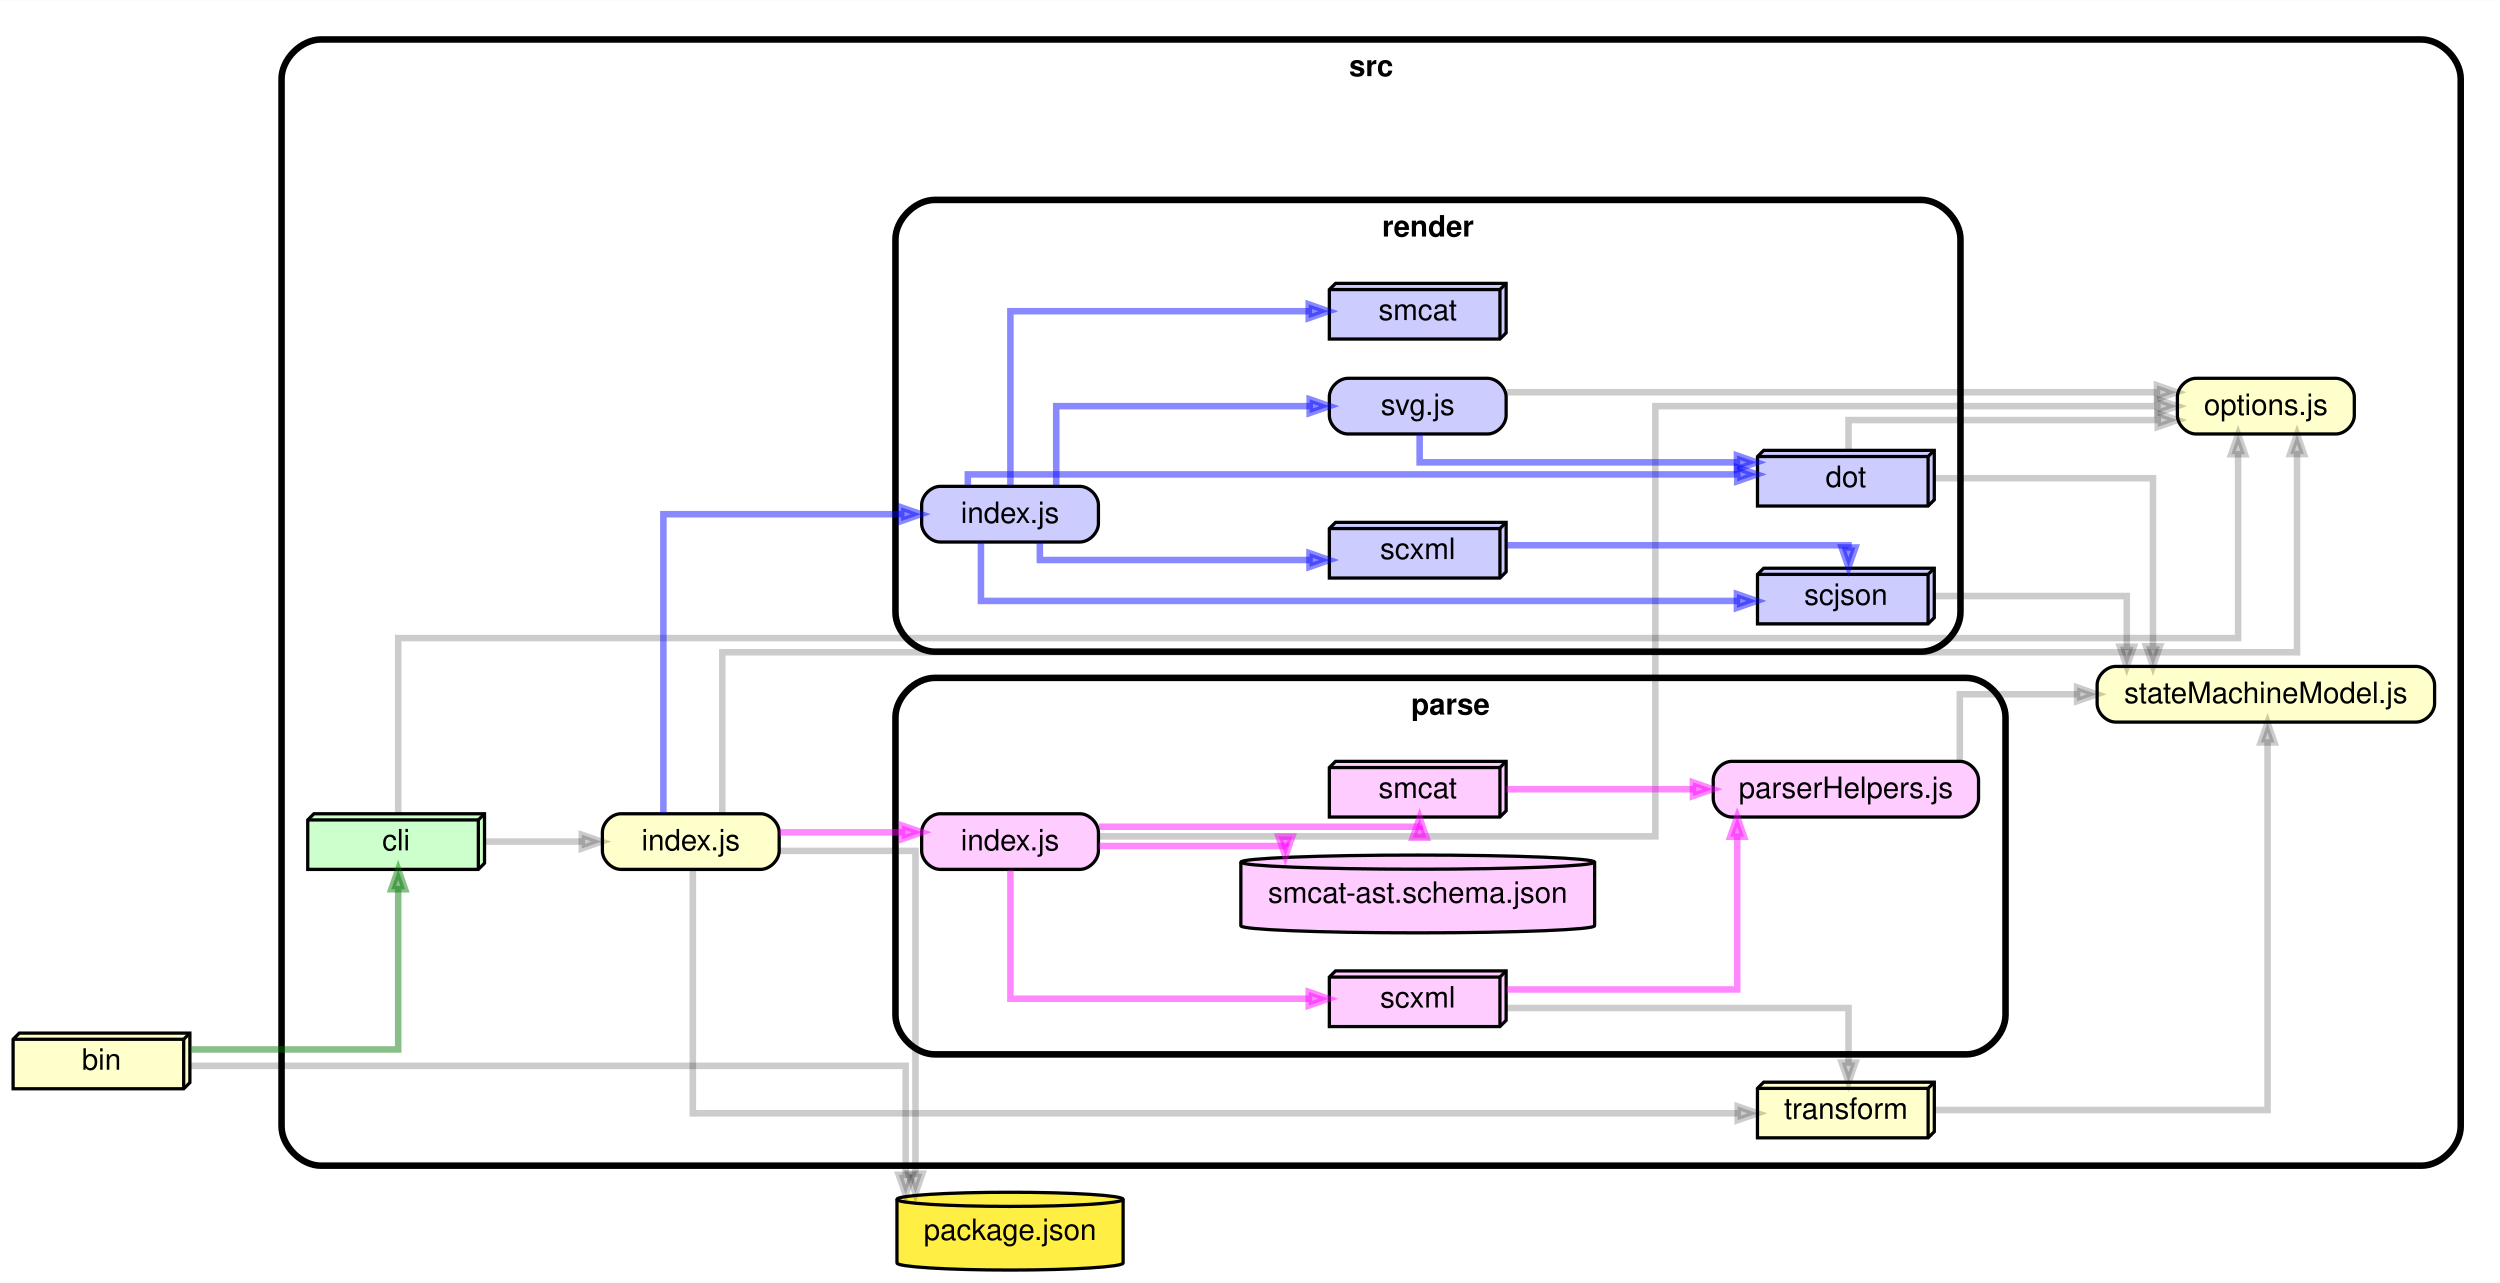
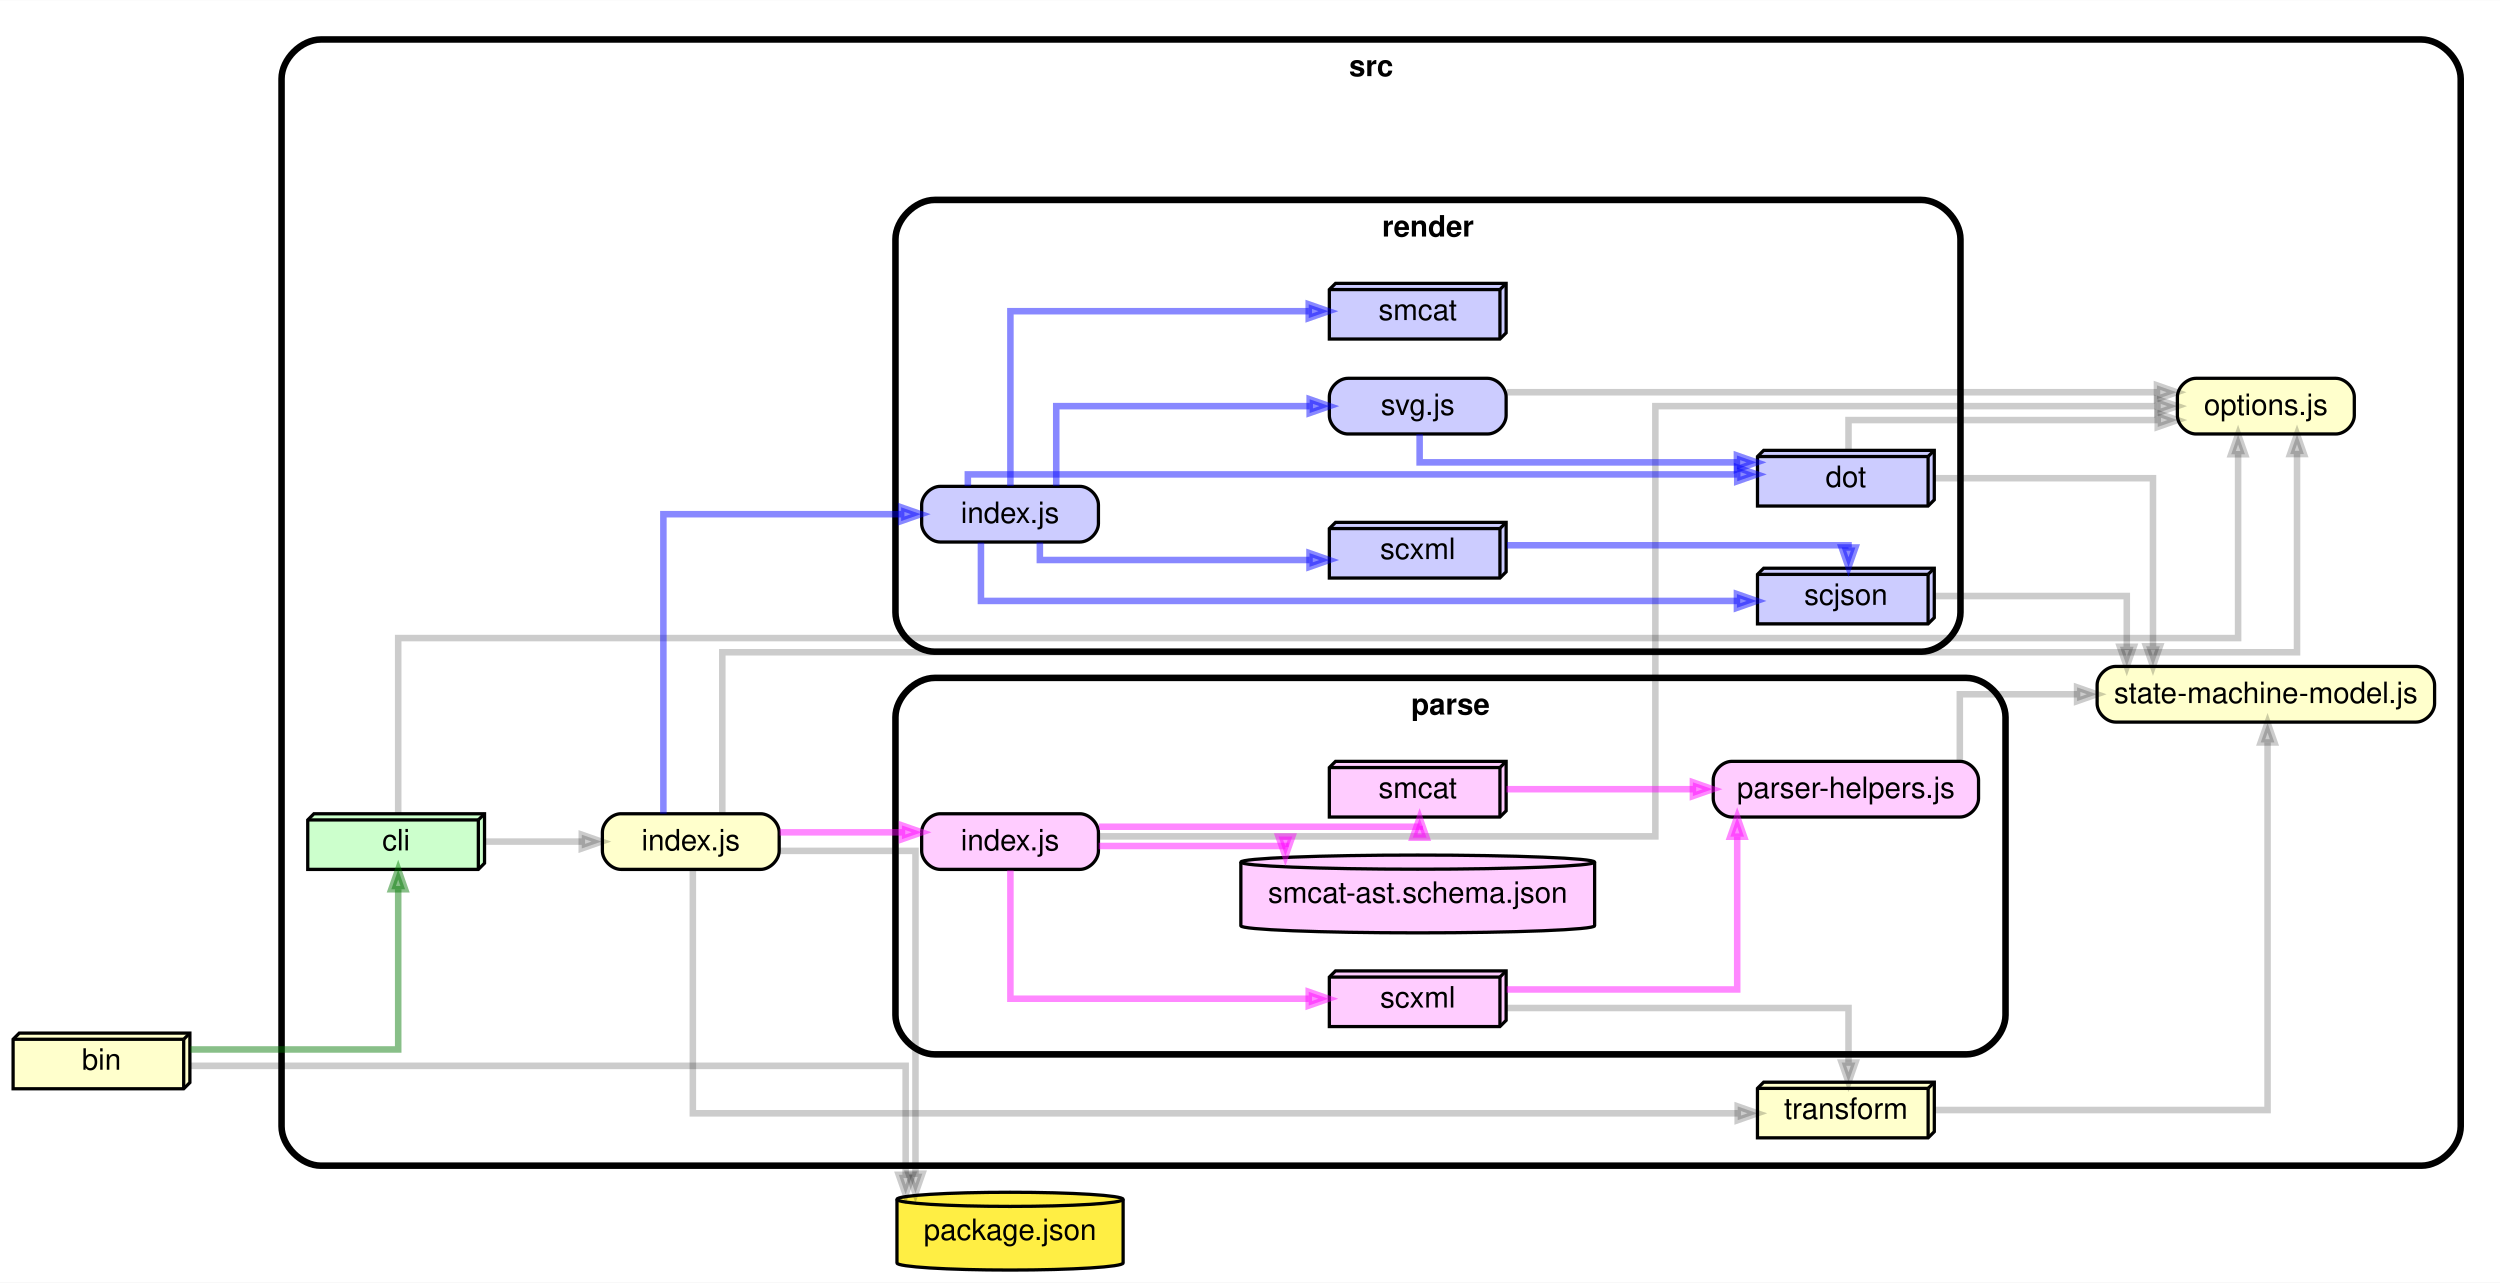
<svg xmlns="http://www.w3.org/2000/svg" xmlns:xlink="http://www.w3.org/1999/xlink" width="764pt" height="392pt" viewBox="0.00 0.00 763.63 391.69">
  <g id="graph0" class="graph" transform="scale(1 1) rotate(0) translate(4 387.69)">
    <polygon fill="white" stroke="transparent" points="-4,4 -4,-387.69 759.63,-387.69 759.63,4 -4,4" />
    <g id="clust1" class="cluster">
      <path fill="#ffffff" stroke="black" stroke-width="2" d="M94,-31.69C94,-31.69 735.63,-31.69 735.63,-31.69 741.63,-31.69 747.63,-37.69 747.63,-43.69 747.63,-43.69 747.63,-363.69 747.63,-363.69 747.63,-369.69 741.63,-375.69 735.63,-375.69 735.63,-375.69 94,-375.69 94,-375.69 88,-375.69 82,-369.69 82,-363.69 82,-363.69 82,-43.69 82,-43.69 82,-37.69 88,-31.69 94,-31.69" />
      <text text-anchor="middle" x="414.82" y="-364.49" font-family="Helvetica,sans-Serif" font-weight="bold" font-size="9.00">src</text>
    </g>
    <g id="clust2" class="cluster">
      <path fill="#ffffff" stroke="black" stroke-width="2" d="M281.52,-65.69C281.52,-65.69 596.59,-65.69 596.59,-65.69 602.59,-65.69 608.59,-71.69 608.59,-77.69 608.59,-77.69 608.59,-168.69 608.59,-168.69 608.59,-174.69 602.59,-180.69 596.59,-180.69 596.59,-180.69 281.52,-180.69 281.52,-180.69 275.52,-180.69 269.52,-174.69 269.52,-168.69 269.52,-168.69 269.52,-77.69 269.52,-77.69 269.52,-71.69 275.52,-65.69 281.52,-65.69" />
      <text text-anchor="middle" x="439.05" y="-169.49" font-family="Helvetica,sans-Serif" font-weight="bold" font-size="9.00">parse</text>
    </g>
    <g id="clust3" class="cluster">
      <path fill="#ffffff" stroke="black" stroke-width="2" d="M281.52,-188.69C281.52,-188.69 582.83,-188.69 582.83,-188.69 588.83,-188.69 594.83,-194.69 594.83,-200.69 594.83,-200.69 594.83,-314.69 594.83,-314.69 594.83,-320.69 588.83,-326.69 582.83,-326.69 582.83,-326.69 281.52,-326.69 281.52,-326.69 275.52,-326.69 269.52,-320.69 269.52,-314.69 269.52,-314.69 269.52,-200.69 269.52,-200.69 269.52,-194.69 275.52,-188.69 281.52,-188.69" />
      <text text-anchor="middle" x="432.17" y="-315.49" font-family="Helvetica,sans-Serif" font-weight="bold" font-size="9.00">render</text>
    </g>
    <g id="node1" class="node">
      <g id="a_node1">
        <a xlink:href="https://github.com/sverweij/state-machine-cat/blob/develop/bin" xlink:title="bin">
          <polygon fill="#ffffcc" stroke="black" points="54,-72.19 1.89,-72.19 0,-70.3 0,-55.19 52.11,-55.19 54,-57.08 54,-72.19" />
          <polyline fill="none" stroke="black" points="52.11,-70.3 0,-70.3 " />
          <polyline fill="none" stroke="black" points="52.11,-70.3 52.11,-55.19 " />
          <polyline fill="none" stroke="black" points="52.11,-70.3 54,-72.19 " />
          <text text-anchor="middle" x="27" y="-60.99" font-family="Helvetica,sans-Serif" font-size="9.00">bin</text>
        </a>
      </g>
    </g>
    <g id="node2" class="node">
      <g id="a_node2">
        <a xlink:href="https://github.com/sverweij/state-machine-cat/blob/develop/package.json" xlink:title="package.json">
          <path fill="#ffee44" stroke="black" d="M339.06,-21.41C339.06,-22.6 323.58,-23.57 304.52,-23.57 285.46,-23.57 269.98,-22.6 269.98,-21.41 269.98,-21.41 269.98,-1.97 269.98,-1.97 269.98,-0.78 285.46,0.19 304.52,0.19 323.58,0.19 339.06,-0.78 339.06,-1.97 339.06,-1.97 339.06,-21.41 339.06,-21.41" />
          <path fill="none" stroke="black" d="M339.06,-21.41C339.06,-20.21 323.58,-19.25 304.52,-19.25 285.46,-19.25 269.98,-20.21 269.98,-21.41" />
          <text text-anchor="middle" x="304.52" y="-8.99" font-family="Helvetica,sans-Serif" font-size="9.00">package.json</text>
        </a>
      </g>
    </g>
    <g id="edge1" class="edge">
      <path fill="none" stroke="#000000" stroke-width="2" stroke-opacity="0.2" d="M54.23,-62.19C118.18,-62.19 272.63,-62.19 272.63,-62.19 272.63,-62.19 272.63,-28.9 272.63,-28.9" />
      <polygon fill="#000000" fill-opacity="0.2" stroke="#000000" stroke-width="2" stroke-opacity="0.2" points="274.73,-28.9 272.63,-22.9 270.53,-28.9 274.73,-28.9" />
    </g>
    <g id="node3" class="node">
      <g id="a_node3">
        <a xlink:href="https://github.com/sverweij/state-machine-cat/blob/develop/src/cli" xlink:title="cli">
          <polygon fill="#ccffcc" stroke="black" points="144,-139.19 91.89,-139.19 90,-137.3 90,-122.19 142.11,-122.19 144,-124.08 144,-139.19" />
          <polyline fill="none" stroke="black" points="142.11,-137.3 90,-137.3 " />
          <polyline fill="none" stroke="black" points="142.11,-137.3 142.11,-122.19 " />
          <polyline fill="none" stroke="black" points="142.11,-137.3 144,-139.19 " />
          <text text-anchor="middle" x="117" y="-127.99" font-family="Helvetica,sans-Serif" font-size="9.00">cli</text>
        </a>
      </g>
    </g>
    <g id="edge2" class="edge">
      <path fill="none" stroke="#007700" stroke-width="2" stroke-opacity="0.467" d="M54.19,-67.19C80.89,-67.19 117.63,-67.19 117.63,-67.19 117.63,-67.19 117.63,-116.12 117.63,-116.12" />
      <polygon fill="#007700" fill-opacity="0.467" stroke="#007700" stroke-width="2" stroke-opacity="0.467" points="115.53,-116.12 117.63,-122.12 119.73,-116.12 115.53,-116.12" />
    </g>
    <g id="node4" class="node">
      <g id="a_node4">
        <a xlink:href="https://github.com/sverweij/state-machine-cat/blob/develop/src/index.js" xlink:title="index.js">
          <path fill="#ffffcc" stroke="black" d="M228.33,-139.19C228.33,-139.19 185.67,-139.19 185.67,-139.19 182.83,-139.19 180,-136.35 180,-133.52 180,-133.52 180,-127.85 180,-127.85 180,-125.02 182.83,-122.19 185.67,-122.19 185.67,-122.19 228.33,-122.19 228.33,-122.19 231.17,-122.19 234,-125.02 234,-127.85 234,-127.85 234,-133.52 234,-133.52 234,-136.35 231.17,-139.19 228.33,-139.19" />
          <text text-anchor="middle" x="207" y="-127.99" font-family="Helvetica,sans-Serif" font-size="9.00">index.js</text>
        </a>
      </g>
    </g>
    <g id="edge3" class="edge">
      <path fill="none" stroke="#000000" stroke-width="2" stroke-opacity="0.2" d="M144,-130.69C144,-130.69 173.71,-130.69 173.71,-130.69" />
      <polygon fill="#000000" fill-opacity="0.2" stroke="#000000" stroke-width="2" stroke-opacity="0.2" points="173.71,-132.79 179.71,-130.69 173.7,-128.59 173.71,-132.79" />
    </g>
    <g id="node5" class="node">
      <g id="a_node5">
        <a xlink:href="https://github.com/sverweij/state-machine-cat/blob/develop/src/options.js" xlink:title="options.js">
          <path fill="#ffffcc" stroke="black" d="M709.47,-272.19C709.47,-272.19 666.76,-272.19 666.76,-272.19 663.92,-272.19 661.09,-269.35 661.09,-266.52 661.09,-266.52 661.09,-260.85 661.09,-260.85 661.09,-258.02 663.92,-255.19 666.76,-255.19 666.76,-255.19 709.47,-255.19 709.47,-255.19 712.3,-255.19 715.13,-258.02 715.13,-260.85 715.13,-260.85 715.13,-266.52 715.13,-266.52 715.13,-269.35 712.3,-272.19 709.47,-272.19" />
          <text text-anchor="middle" x="688.11" y="-260.99" font-family="Helvetica,sans-Serif" font-size="9.00">options.js</text>
        </a>
      </g>
    </g>
    <g id="edge4" class="edge">
      <path fill="none" stroke="#000000" stroke-width="2" stroke-opacity="0.2" d="M117.63,-139.33C117.63,-156.41 117.63,-192.85 117.63,-192.85 117.63,-192.85 679.63,-192.85 679.63,-192.85 679.63,-192.85 679.63,-249 679.63,-249" />
      <polygon fill="#000000" fill-opacity="0.2" stroke="#000000" stroke-width="2" stroke-opacity="0.2" points="677.53,-249 679.63,-255 681.73,-249 677.53,-249" />
    </g>
    <g id="edge5" class="edge">
      <path fill="none" stroke="#000000" stroke-width="2" stroke-opacity="0.2" d="M234.13,-127.85C253.31,-127.85 275.63,-127.85 275.63,-127.85 275.63,-127.85 275.63,-29.25 275.63,-29.25" />
      <polygon fill="#000000" fill-opacity="0.2" stroke="#000000" stroke-width="2" stroke-opacity="0.2" points="277.73,-29.25 275.63,-23.25 273.53,-29.25 277.73,-29.25" />
    </g>
    <g id="edge6" class="edge">
      <path fill="none" stroke="#000000" stroke-width="2" stroke-opacity="0.2" d="M216.63,-139.22C216.63,-155.31 216.63,-188.52 216.63,-188.52 216.63,-188.52 697.63,-188.52 697.63,-188.52 697.63,-188.52 697.63,-249.06 697.63,-249.06" />
      <polygon fill="#000000" fill-opacity="0.2" stroke="#000000" stroke-width="2" stroke-opacity="0.2" points="695.53,-249.06 697.63,-255.06 699.73,-249.06 695.53,-249.06" />
    </g>
    <g id="node6" class="node">
      <g id="a_node6">
        <a xlink:href="https://github.com/sverweij/state-machine-cat/blob/develop/src/parse/index.js" xlink:title="index.js">
          <path fill="#ffccff" stroke="black" d="M325.85,-139.19C325.85,-139.19 283.19,-139.19 283.19,-139.19 280.35,-139.19 277.52,-136.35 277.52,-133.52 277.52,-133.52 277.52,-127.85 277.52,-127.85 277.52,-125.02 280.35,-122.19 283.19,-122.19 283.19,-122.19 325.85,-122.19 325.85,-122.19 328.69,-122.19 331.52,-125.02 331.52,-127.85 331.52,-127.85 331.52,-133.52 331.52,-133.52 331.52,-136.35 328.69,-139.19 325.85,-139.19" />
          <text text-anchor="middle" x="304.52" y="-127.99" font-family="Helvetica,sans-Serif" font-size="9.00">index.js</text>
        </a>
      </g>
    </g>
    <g id="edge7" class="edge">
      <path fill="none" stroke="#ff00ff" stroke-width="2" stroke-opacity="0.467" d="M234.16,-133.52C234.16,-133.52 271.5,-133.52 271.5,-133.52" />
      <polygon fill="#ff00ff" fill-opacity="0.467" stroke="#ff00ff" stroke-width="2" stroke-opacity="0.467" points="271.5,-135.62 277.5,-133.52 271.5,-131.42 271.5,-135.62" />
    </g>
    <g id="node7" class="node">
      <g id="a_node7">
        <a xlink:href="https://github.com/sverweij/state-machine-cat/blob/develop/src/render/index.js" xlink:title="index.js">
          <path fill="#ccccff" stroke="black" d="M325.85,-239.19C325.85,-239.19 283.19,-239.19 283.19,-239.19 280.35,-239.19 277.52,-236.35 277.52,-233.52 277.52,-233.52 277.52,-227.85 277.52,-227.85 277.52,-225.02 280.35,-222.19 283.19,-222.19 283.19,-222.19 325.85,-222.19 325.85,-222.19 328.69,-222.19 331.52,-225.02 331.52,-227.85 331.52,-227.85 331.52,-233.52 331.52,-233.52 331.52,-236.35 328.69,-239.19 325.85,-239.19" />
          <text text-anchor="middle" x="304.52" y="-227.99" font-family="Helvetica,sans-Serif" font-size="9.00">index.js</text>
        </a>
      </g>
    </g>
    <g id="edge8" class="edge">
      <path fill="none" stroke="#0000ff" stroke-width="2" stroke-opacity="0.467" d="M198.63,-139.21C198.63,-163.4 198.63,-230.69 198.63,-230.69 198.63,-230.69 271.25,-230.69 271.25,-230.69" />
      <polygon fill="#0000ff" fill-opacity="0.467" stroke="#0000ff" stroke-width="2" stroke-opacity="0.467" points="271.25,-232.79 277.25,-230.69 271.25,-228.59 271.25,-232.79" />
    </g>
    <g id="node8" class="node">
      <g id="a_node8">
        <a xlink:href="https://github.com/sverweij/state-machine-cat/blob/develop/src/transform" xlink:title="transform">
          <polygon fill="#ffffcc" stroke="black" points="586.84,-57.19 534.71,-57.19 532.82,-55.3 532.82,-40.19 584.95,-40.19 586.84,-42.08 586.84,-57.19" />
          <polyline fill="none" stroke="black" points="584.95,-55.3 532.82,-55.3 " />
          <polyline fill="none" stroke="black" points="584.95,-55.3 584.95,-40.19 " />
          <polyline fill="none" stroke="black" points="584.95,-55.3 586.84,-57.19 " />
          <text text-anchor="middle" x="559.83" y="-45.99" font-family="Helvetica,sans-Serif" font-size="9.00">transform</text>
        </a>
      </g>
    </g>
    <g id="edge9" class="edge">
      <path fill="none" stroke="#000000" stroke-width="2" stroke-opacity="0.2" d="M207.63,-122.12C207.63,-100.91 207.63,-47.69 207.63,-47.69 207.63,-47.69 526.78,-47.69 526.78,-47.69" />
      <polygon fill="#000000" fill-opacity="0.2" stroke="#000000" stroke-width="2" stroke-opacity="0.2" points="526.78,-49.79 532.78,-47.69 526.78,-45.59 526.78,-49.79" />
    </g>
    <g id="edge10" class="edge">
      <path fill="none" stroke="#000000" stroke-width="2" stroke-opacity="0.2" d="M331.93,-132.28C386.09,-132.28 501.63,-132.28 501.63,-132.28 501.63,-132.28 501.63,-263.69 501.63,-263.69 501.63,-263.69 655,-263.69 655,-263.69" />
      <polygon fill="#000000" fill-opacity="0.2" stroke="#000000" stroke-width="2" stroke-opacity="0.2" points="655,-265.79 661,-263.69 655,-261.59 655,-265.79" />
    </g>
    <g id="node9" class="node">
      <g id="a_node9">
        <a xlink:href="https://github.com/sverweij/state-machine-cat/blob/develop/src/parse/scxml" xlink:title="scxml">
          <polygon fill="#ffccff" stroke="black" points="456.05,-91.19 403.94,-91.19 402.05,-89.3 402.05,-74.19 454.16,-74.19 456.05,-76.08 456.05,-91.19" />
          <polyline fill="none" stroke="black" points="454.16,-89.3 402.05,-89.3 " />
          <polyline fill="none" stroke="black" points="454.16,-89.3 454.16,-74.19 " />
          <polyline fill="none" stroke="black" points="454.16,-89.3 456.05,-91.19 " />
          <text text-anchor="middle" x="429.05" y="-79.99" font-family="Helvetica,sans-Serif" font-size="9.00">scxml</text>
        </a>
      </g>
    </g>
    <g id="edge11" class="edge">
      <path fill="none" stroke="#ff00ff" stroke-width="2" stroke-opacity="0.467" d="M304.63,-121.88C304.63,-108.03 304.63,-82.69 304.63,-82.69 304.63,-82.69 395.75,-82.69 395.75,-82.69" />
      <polygon fill="#ff00ff" fill-opacity="0.467" stroke="#ff00ff" stroke-width="2" stroke-opacity="0.467" points="395.75,-84.79 401.75,-82.69 395.75,-80.59 395.75,-84.79" />
    </g>
    <g id="node10" class="node">
      <g id="a_node10">
        <a xlink:href="https://github.com/sverweij/state-machine-cat/blob/develop/src/parse/smcat-ast.schema.json" xlink:title="smcat-ast.schema.json">
          <path fill="#ffccff" stroke="black" d="M483.08,-124.41C483.08,-125.6 458.87,-126.57 429.05,-126.57 399.24,-126.57 375.02,-125.6 375.02,-124.41 375.02,-124.41 375.02,-104.97 375.02,-104.97 375.02,-103.78 399.24,-102.81 429.05,-102.81 458.87,-102.81 483.08,-103.78 483.08,-104.97 483.08,-104.97 483.08,-124.41 483.08,-124.41" />
          <path fill="none" stroke="black" d="M483.08,-124.41C483.08,-123.21 458.87,-122.25 429.05,-122.25 399.24,-122.25 375.02,-123.21 375.02,-124.41" />
          <text text-anchor="middle" x="429.05" y="-111.99" font-family="Helvetica,sans-Serif" font-size="9.00">smcat-ast.schema.json</text>
        </a>
      </g>
    </g>
    <g id="edge12" class="edge">
      <path fill="none" stroke="#ff00ff" stroke-width="2" stroke-opacity="0.467" d="M331.6,-129.33C356.19,-129.33 388.63,-129.33 388.63,-129.33 388.63,-129.33 388.63,-129.02 388.63,-129.02" />
      <polygon fill="#ff00ff" fill-opacity="0.467" stroke="#ff00ff" stroke-width="2" stroke-opacity="0.467" points="390.73,-132.22 388.63,-126.22 386.53,-132.22 390.73,-132.22" />
    </g>
    <g id="node11" class="node">
      <g id="a_node11">
        <a xlink:href="https://github.com/sverweij/state-machine-cat/blob/develop/src/parse/smcat" xlink:title="smcat">
          <polygon fill="#ffccff" stroke="black" points="456.05,-155.19 403.94,-155.19 402.05,-153.3 402.05,-138.19 454.16,-138.19 456.05,-140.08 456.05,-155.19" />
          <polyline fill="none" stroke="black" points="454.16,-153.3 402.05,-153.3 " />
          <polyline fill="none" stroke="black" points="454.16,-153.3 454.16,-138.19 " />
          <polyline fill="none" stroke="black" points="454.16,-153.3 456.05,-155.19 " />
          <text text-anchor="middle" x="429.05" y="-143.99" font-family="Helvetica,sans-Serif" font-size="9.00">smcat</text>
        </a>
      </g>
    </g>
    <g id="edge13" class="edge">
      <path fill="none" stroke="#ff00ff" stroke-width="2" stroke-opacity="0.467" d="M331.67,-135.23C368.46,-135.23 429.63,-135.23 429.63,-135.23 429.63,-135.23 429.63,-135.5 429.63,-135.5" />
      <polygon fill="#ff00ff" fill-opacity="0.467" stroke="#ff00ff" stroke-width="2" stroke-opacity="0.467" points="427.53,-131.89 429.63,-137.89 431.73,-131.89 427.53,-131.89" />
    </g>
    <g id="node14" class="node">
      <g id="a_node14">
        <a xlink:href="https://github.com/sverweij/state-machine-cat/blob/develop/src/render/dot" xlink:title="dot">
          <polygon fill="#ccccff" stroke="black" points="586.83,-250.19 534.72,-250.19 532.83,-248.3 532.83,-233.19 584.94,-233.19 586.83,-235.08 586.83,-250.19" />
          <polyline fill="none" stroke="black" points="584.94,-248.3 532.83,-248.3 " />
          <polyline fill="none" stroke="black" points="584.94,-248.3 584.94,-233.19 " />
          <polyline fill="none" stroke="black" points="584.94,-248.3 586.83,-250.19 " />
          <text text-anchor="middle" x="559.83" y="-238.99" font-family="Helvetica,sans-Serif" font-size="9.00">dot</text>
        </a>
      </g>
    </g>
    <g id="edge20" class="edge">
      <path fill="none" stroke="#0000ff" stroke-width="2" stroke-opacity="0.467" d="M291.63,-239.27C291.63,-241.28 291.63,-242.85 291.63,-242.85 291.63,-242.85 526.64,-242.85 526.64,-242.85" />
      <polygon fill="#0000ff" fill-opacity="0.467" stroke="#0000ff" stroke-width="2" stroke-opacity="0.467" points="526.64,-244.95 532.64,-242.85 526.64,-240.75 526.64,-244.95" />
    </g>
    <g id="node15" class="node">
      <g id="a_node15">
        <a xlink:href="https://github.com/sverweij/state-machine-cat/blob/develop/src/render/scjson" xlink:title="scjson">
          <polygon fill="#ccccff" stroke="black" points="586.83,-214.19 534.72,-214.19 532.83,-212.3 532.83,-197.19 584.94,-197.19 586.83,-199.08 586.83,-214.19" />
          <polyline fill="none" stroke="black" points="584.94,-212.3 532.83,-212.3 " />
          <polyline fill="none" stroke="black" points="584.94,-212.3 584.94,-197.19 " />
          <polyline fill="none" stroke="black" points="584.94,-212.3 586.83,-214.19 " />
          <text text-anchor="middle" x="559.83" y="-202.99" font-family="Helvetica,sans-Serif" font-size="9.00">scjson</text>
        </a>
      </g>
    </g>
    <g id="edge21" class="edge">
      <path fill="none" stroke="#0000ff" stroke-width="2" stroke-opacity="0.467" d="M295.63,-222.01C295.63,-214.28 295.63,-204.19 295.63,-204.19 295.63,-204.19 526.55,-204.19 526.55,-204.19" />
      <polygon fill="#0000ff" fill-opacity="0.467" stroke="#0000ff" stroke-width="2" stroke-opacity="0.467" points="526.55,-206.29 532.55,-204.19 526.55,-202.09 526.55,-206.29" />
    </g>
    <g id="node16" class="node">
      <g id="a_node16">
        <a xlink:href="https://github.com/sverweij/state-machine-cat/blob/develop/src/render/scxml" xlink:title="scxml">
          <polygon fill="#ccccff" stroke="black" points="456.05,-228.19 403.94,-228.19 402.05,-226.3 402.05,-211.19 454.16,-211.19 456.05,-213.08 456.05,-228.19" />
          <polyline fill="none" stroke="black" points="454.16,-226.3 402.05,-226.3 " />
          <polyline fill="none" stroke="black" points="454.16,-226.3 454.16,-211.19 " />
          <polyline fill="none" stroke="black" points="454.16,-226.3 456.05,-228.19 " />
          <text text-anchor="middle" x="429.05" y="-216.99" font-family="Helvetica,sans-Serif" font-size="9.00">scxml</text>
        </a>
      </g>
    </g>
    <g id="edge22" class="edge">
      <path fill="none" stroke="#0000ff" stroke-width="2" stroke-opacity="0.467" d="M313.63,-222.06C313.63,-219.18 313.63,-216.69 313.63,-216.69 313.63,-216.69 395.99,-216.69 395.99,-216.69" />
      <polygon fill="#0000ff" fill-opacity="0.467" stroke="#0000ff" stroke-width="2" stroke-opacity="0.467" points="395.99,-218.79 401.99,-216.69 395.99,-214.59 395.99,-218.79" />
    </g>
    <g id="node17" class="node">
      <g id="a_node17">
        <a xlink:href="https://github.com/sverweij/state-machine-cat/blob/develop/src/render/smcat" xlink:title="smcat">
          <polygon fill="#ccccff" stroke="black" points="456.05,-301.19 403.94,-301.19 402.05,-299.3 402.05,-284.19 454.16,-284.19 456.05,-286.08 456.05,-301.19" />
          <polyline fill="none" stroke="black" points="454.16,-299.3 402.05,-299.3 " />
          <polyline fill="none" stroke="black" points="454.16,-299.3 454.16,-284.19 " />
          <polyline fill="none" stroke="black" points="454.16,-299.3 456.05,-301.19 " />
          <text text-anchor="middle" x="429.05" y="-289.99" font-family="Helvetica,sans-Serif" font-size="9.00">smcat</text>
        </a>
      </g>
    </g>
    <g id="edge23" class="edge">
      <path fill="none" stroke="#0000ff" stroke-width="2" stroke-opacity="0.467" d="M304.63,-239.31C304.63,-256.34 304.63,-292.69 304.63,-292.69 304.63,-292.69 395.75,-292.69 395.75,-292.69" />
      <polygon fill="#0000ff" fill-opacity="0.467" stroke="#0000ff" stroke-width="2" stroke-opacity="0.467" points="395.75,-294.79 401.75,-292.69 395.75,-290.59 395.75,-294.79" />
    </g>
    <g id="node18" class="node">
      <g id="a_node18">
        <a xlink:href="https://github.com/sverweij/state-machine-cat/blob/develop/src/render/svg.js" xlink:title="svg.js">
          <path fill="#ccccff" stroke="black" d="M450.39,-272.19C450.39,-272.19 407.72,-272.19 407.72,-272.19 404.89,-272.19 402.05,-269.35 402.05,-266.52 402.05,-266.52 402.05,-260.85 402.05,-260.85 402.05,-258.02 404.89,-255.19 407.72,-255.19 407.72,-255.19 450.39,-255.19 450.39,-255.19 453.22,-255.19 456.05,-258.02 456.05,-260.85 456.05,-260.85 456.05,-266.52 456.05,-266.52 456.05,-269.35 453.22,-272.19 450.39,-272.19" />
          <text text-anchor="middle" x="429.05" y="-260.99" font-family="Helvetica,sans-Serif" font-size="9.00">svg.js</text>
        </a>
      </g>
    </g>
    <g id="edge24" class="edge">
      <path fill="none" stroke="#0000ff" stroke-width="2" stroke-opacity="0.467" d="M318.63,-239.36C318.63,-249.14 318.63,-263.69 318.63,-263.69 318.63,-263.69 396.04,-263.69 396.04,-263.69" />
      <polygon fill="#0000ff" fill-opacity="0.467" stroke="#0000ff" stroke-width="2" stroke-opacity="0.467" points="396.04,-265.79 402.04,-263.69 396.04,-261.59 396.04,-265.79" />
    </g>
    <g id="node13" class="node">
      <g id="a_node13">
-         <a xlink:href="https://github.com/sverweij/state-machine-cat/blob/develop/src/stateMachineModel.js" xlink:title="stateMachineModel.js">
+         <a xlink:href="https://github.com/sverweij/state-machine-cat/blob/develop/src/stateMachineModel.js" xlink:title="state-machine-model.js">
          <path fill="#ffffcc" stroke="black" d="M733.99,-184.19C733.99,-184.19 642.24,-184.19 642.24,-184.19 639.4,-184.19 636.57,-181.35 636.57,-178.52 636.57,-178.52 636.57,-172.85 636.57,-172.85 636.57,-170.02 639.4,-167.19 642.24,-167.19 642.24,-167.19 733.99,-167.19 733.99,-167.19 736.82,-167.19 739.65,-170.02 739.65,-172.85 739.65,-172.85 739.65,-178.52 739.65,-178.52 739.65,-181.35 736.82,-184.19 733.99,-184.19" />
-           <text text-anchor="middle" x="688.11" y="-172.99" font-family="Helvetica,sans-Serif" font-size="9.00">stateMachineModel.js</text>
+           <text text-anchor="middle" x="688.11" y="-172.99" font-family="Helvetica,sans-Serif" font-size="9.00">state-machine-model.js</text>
        </a>
      </g>
    </g>
    <g id="edge29" class="edge">
      <path fill="none" stroke="#000000" stroke-width="2" stroke-opacity="0.2" d="M587.15,-48.69C624.95,-48.69 688.63,-48.69 688.63,-48.69 688.63,-48.69 688.63,-160.96 688.63,-160.96" />
      <polygon fill="#000000" fill-opacity="0.2" stroke="#000000" stroke-width="2" stroke-opacity="0.2" points="686.53,-160.96 688.63,-166.96 690.73,-160.96 686.53,-160.96" />
    </g>
    <g id="edge15" class="edge">
      <path fill="none" stroke="#000000" stroke-width="2" stroke-opacity="0.2" d="M456.32,-79.85C494.86,-79.85 560.63,-79.85 560.63,-79.85 560.63,-79.85 560.63,-63.2 560.63,-63.2" />
      <polygon fill="#000000" fill-opacity="0.2" stroke="#000000" stroke-width="2" stroke-opacity="0.2" points="562.73,-63.2 560.63,-57.2 558.53,-63.2 562.73,-63.2" />
    </g>
    <g id="node12" class="node">
      <g id="a_node12">
-         <a xlink:href="https://github.com/sverweij/state-machine-cat/blob/develop/src/parse/parserHelpers.js" xlink:title="parserHelpers.js">
+         <a xlink:href="https://github.com/sverweij/state-machine-cat/blob/develop/src/parse/parserHelpers.js" xlink:title="parser-helpers.js">
          <path fill="#ffccff" stroke="black" d="M594.69,-155.19C594.69,-155.19 524.97,-155.19 524.97,-155.19 522.14,-155.19 519.31,-152.35 519.31,-149.52 519.31,-149.52 519.31,-143.85 519.31,-143.85 519.31,-141.02 522.14,-138.19 524.97,-138.19 524.97,-138.19 594.69,-138.19 594.69,-138.19 597.52,-138.19 600.35,-141.02 600.35,-143.85 600.35,-143.85 600.35,-149.52 600.35,-149.52 600.35,-152.35 597.52,-155.19 594.69,-155.19" />
-           <text text-anchor="middle" x="559.83" y="-143.99" font-family="Helvetica,sans-Serif" font-size="9.00">parserHelpers.js</text>
+           <text text-anchor="middle" x="559.83" y="-143.99" font-family="Helvetica,sans-Serif" font-size="9.00">parser-helpers.js</text>
        </a>
      </g>
    </g>
    <g id="edge16" class="edge">
      <path fill="none" stroke="#ff00ff" stroke-width="2" stroke-opacity="0.467" d="M456.23,-85.52C485.11,-85.52 526.63,-85.52 526.63,-85.52 526.63,-85.52 526.63,-132.18 526.63,-132.18" />
      <polygon fill="#ff00ff" fill-opacity="0.467" stroke="#ff00ff" stroke-width="2" stroke-opacity="0.467" points="524.53,-132.18 526.63,-138.18 528.73,-132.18 524.53,-132.18" />
    </g>
    <g id="edge17" class="edge">
      <path fill="none" stroke="#ff00ff" stroke-width="2" stroke-opacity="0.467" d="M456.15,-146.69C456.15,-146.69 513.1,-146.69 513.1,-146.69" />
      <polygon fill="#ff00ff" fill-opacity="0.467" stroke="#ff00ff" stroke-width="2" stroke-opacity="0.467" points="513.1,-148.79 519.1,-146.69 513.1,-144.59 513.1,-148.79" />
    </g>
    <g id="edge14" class="edge">
      <path fill="none" stroke="#000000" stroke-width="2" stroke-opacity="0.2" d="M594.63,-155.23C594.63,-163.79 594.63,-175.69 594.63,-175.69 594.63,-175.69 630.45,-175.69 630.45,-175.69" />
      <polygon fill="#000000" fill-opacity="0.2" stroke="#000000" stroke-width="2" stroke-opacity="0.2" points="630.45,-177.79 636.45,-175.69 630.45,-173.59 630.45,-177.79" />
    </g>
    <g id="edge18" class="edge">
      <path fill="none" stroke="#000000" stroke-width="2" stroke-opacity="0.2" d="M560.63,-250.56C560.63,-255 560.63,-259.44 560.63,-259.44 560.63,-259.44 655.08,-259.44 655.08,-259.44" />
      <polygon fill="#000000" fill-opacity="0.2" stroke="#000000" stroke-width="2" stroke-opacity="0.2" points="655.08,-261.54 661.08,-259.44 655.08,-257.34 655.08,-261.54" />
    </g>
    <g id="edge19" class="edge">
      <path fill="none" stroke="#000000" stroke-width="2" stroke-opacity="0.2" d="M586.96,-241.69C614.66,-241.69 653.63,-241.69 653.63,-241.69 653.63,-241.69 653.63,-190.32 653.63,-190.32" />
      <polygon fill="#000000" fill-opacity="0.2" stroke="#000000" stroke-width="2" stroke-opacity="0.2" points="655.73,-190.32 653.63,-184.32 651.53,-190.32 655.73,-190.32" />
    </g>
    <g id="edge25" class="edge">
      <path fill="none" stroke="#000000" stroke-width="2" stroke-opacity="0.2" d="M586.98,-205.69C612.12,-205.69 645.63,-205.69 645.63,-205.69 645.63,-205.69 645.63,-190.2 645.63,-190.2" />
      <polygon fill="#000000" fill-opacity="0.2" stroke="#000000" stroke-width="2" stroke-opacity="0.2" points="647.73,-190.2 645.63,-184.2 643.53,-190.2 647.73,-190.2" />
    </g>
    <g id="edge26" class="edge">
      <path fill="none" stroke="#0000ff" stroke-width="2" stroke-opacity="0.467" d="M456.32,-221.19C494.86,-221.19 560.63,-221.19 560.63,-221.19 560.63,-221.19 560.63,-220.52 560.63,-220.52" />
      <polygon fill="#0000ff" fill-opacity="0.467" stroke="#0000ff" stroke-width="2" stroke-opacity="0.467" points="562.73,-220.52 560.63,-214.52 558.53,-220.52 562.73,-220.52" />
    </g>
    <g id="edge27" class="edge">
      <path fill="none" stroke="#000000" stroke-width="2" stroke-opacity="0.2" d="M456.29,-267.94C456.29,-267.94 654.85,-267.94 654.85,-267.94" />
      <polygon fill="#000000" fill-opacity="0.2" stroke="#000000" stroke-width="2" stroke-opacity="0.2" points="654.85,-270.04 660.85,-267.94 654.85,-265.84 654.85,-270.04" />
    </g>
    <g id="edge28" class="edge">
      <path fill="none" stroke="#0000ff" stroke-width="2" stroke-opacity="0.467" d="M429.63,-255.1C429.63,-250.81 429.63,-246.52 429.63,-246.52 429.63,-246.52 526.54,-246.52 526.54,-246.52" />
      <polygon fill="#0000ff" fill-opacity="0.467" stroke="#0000ff" stroke-width="2" stroke-opacity="0.467" points="526.54,-248.62 532.54,-246.52 526.54,-244.42 526.54,-248.62" />
    </g>
  </g>
</svg>
